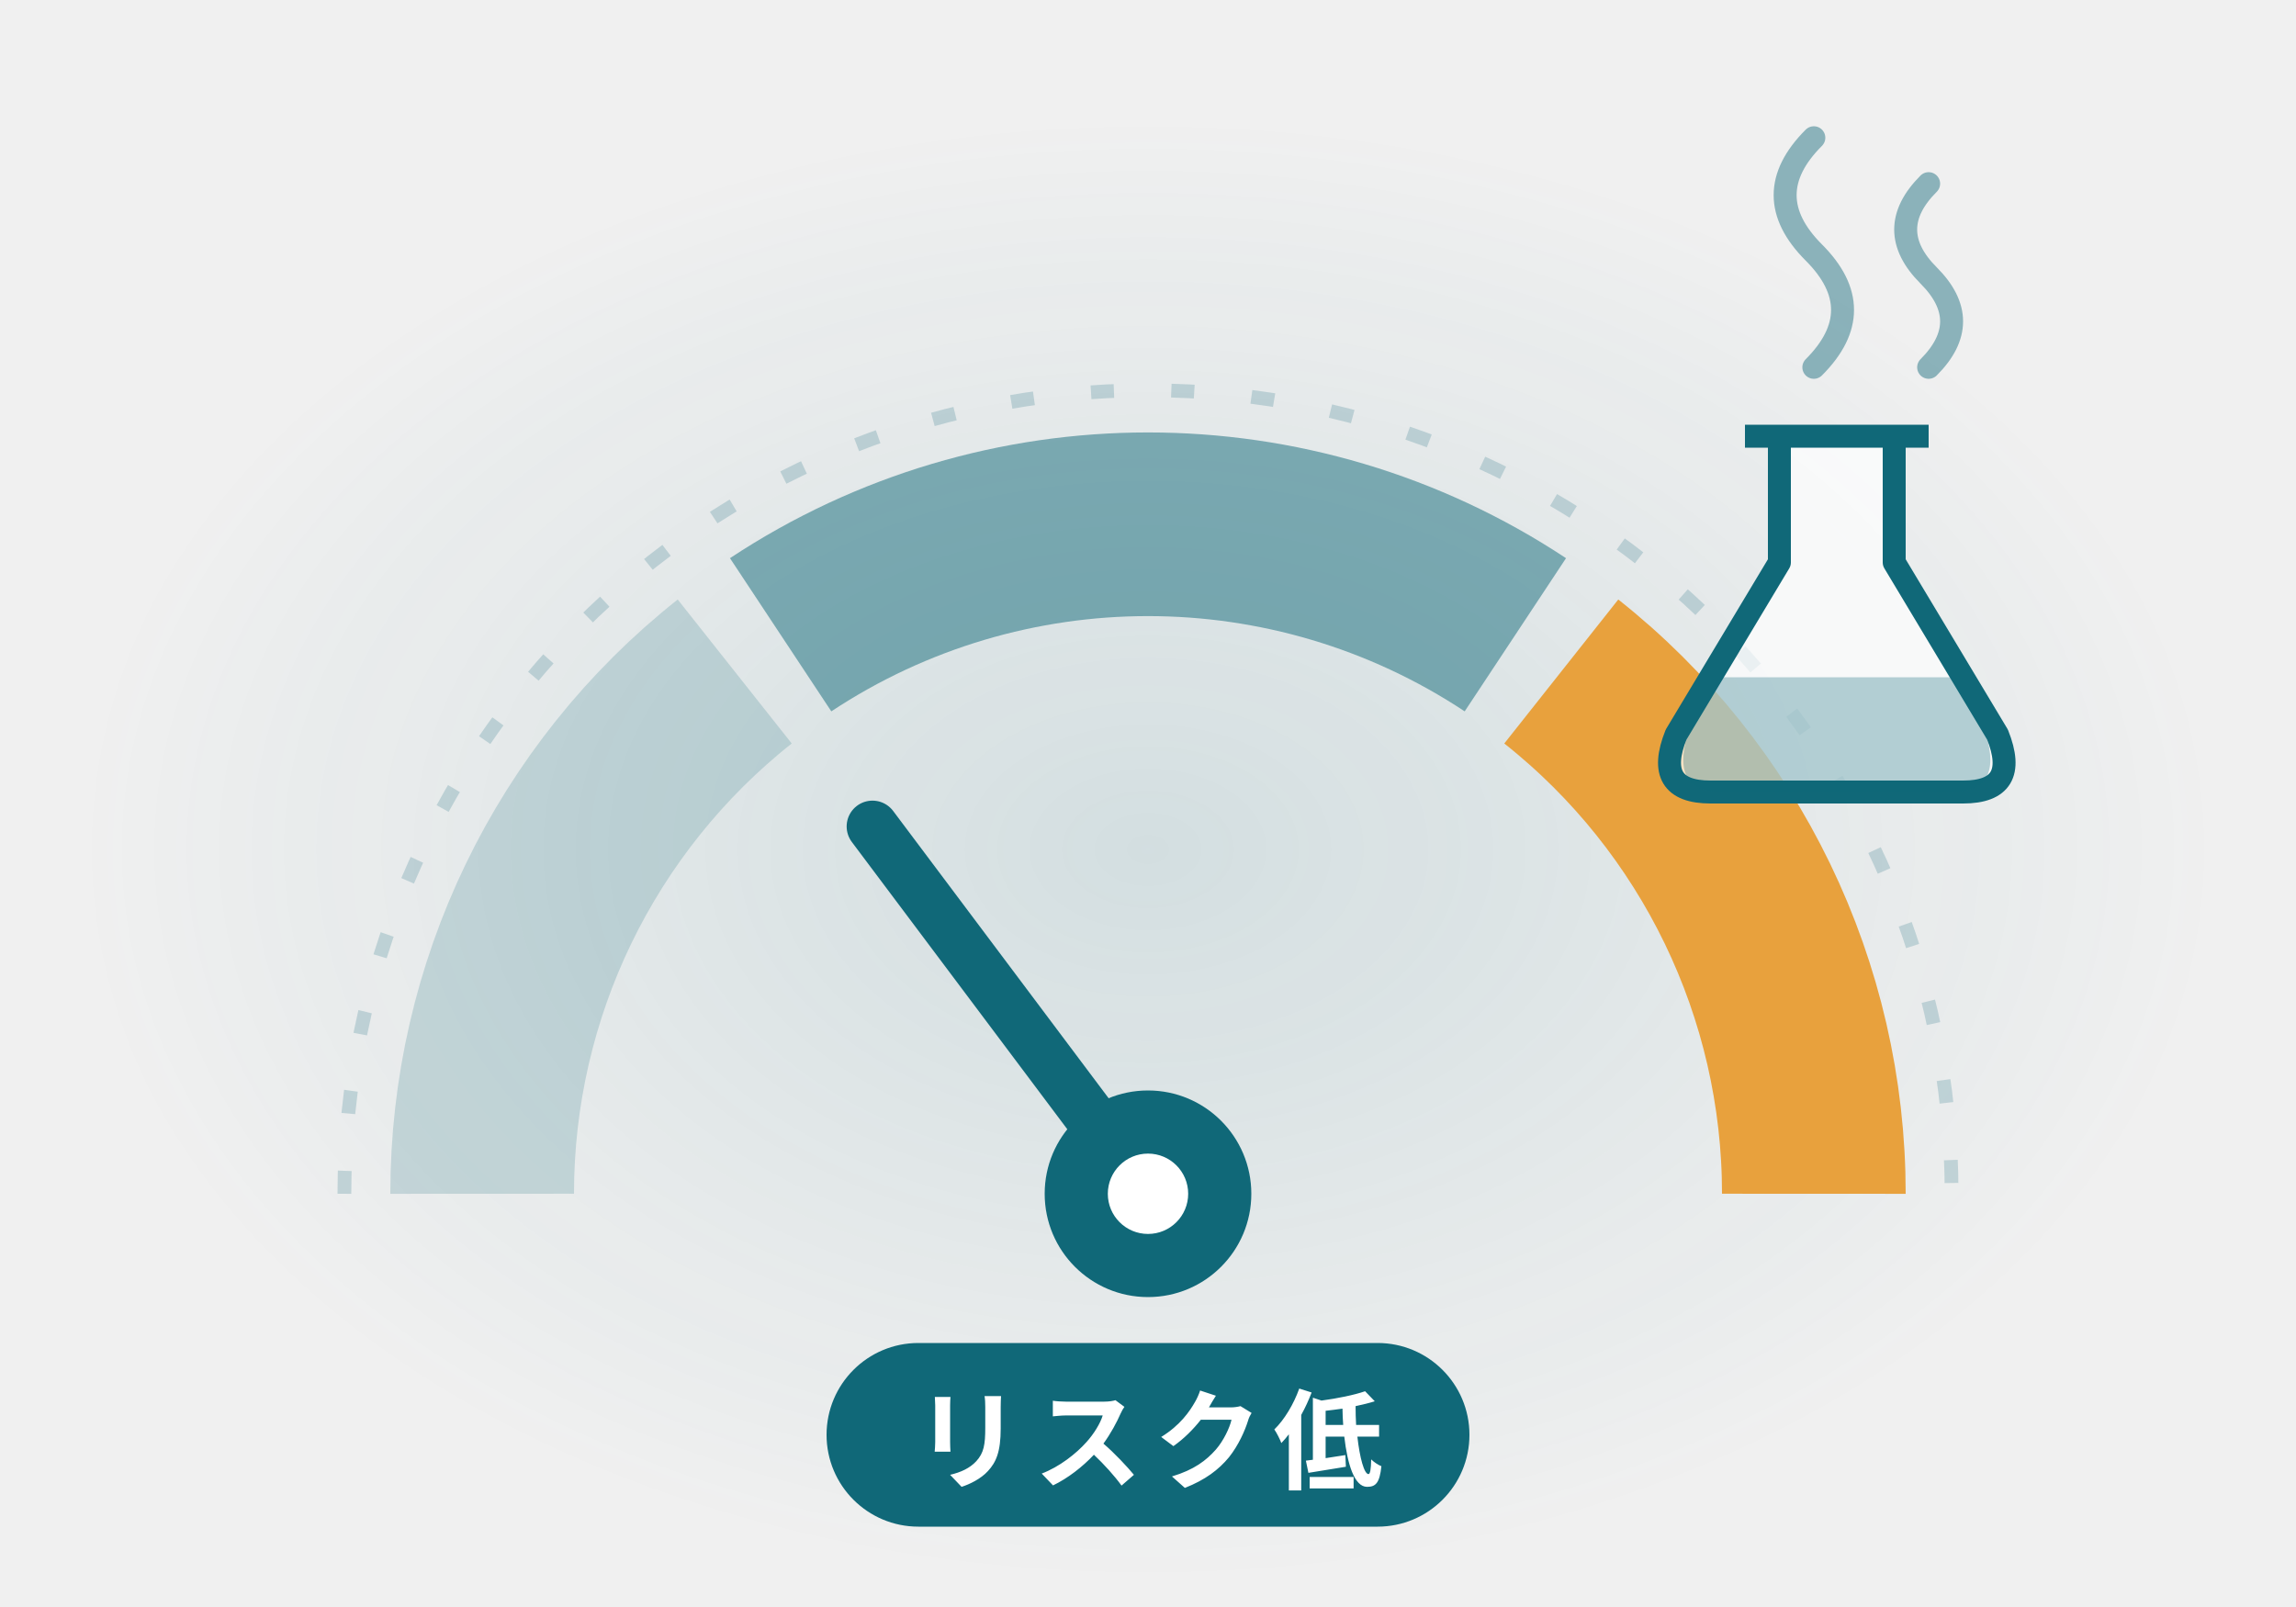
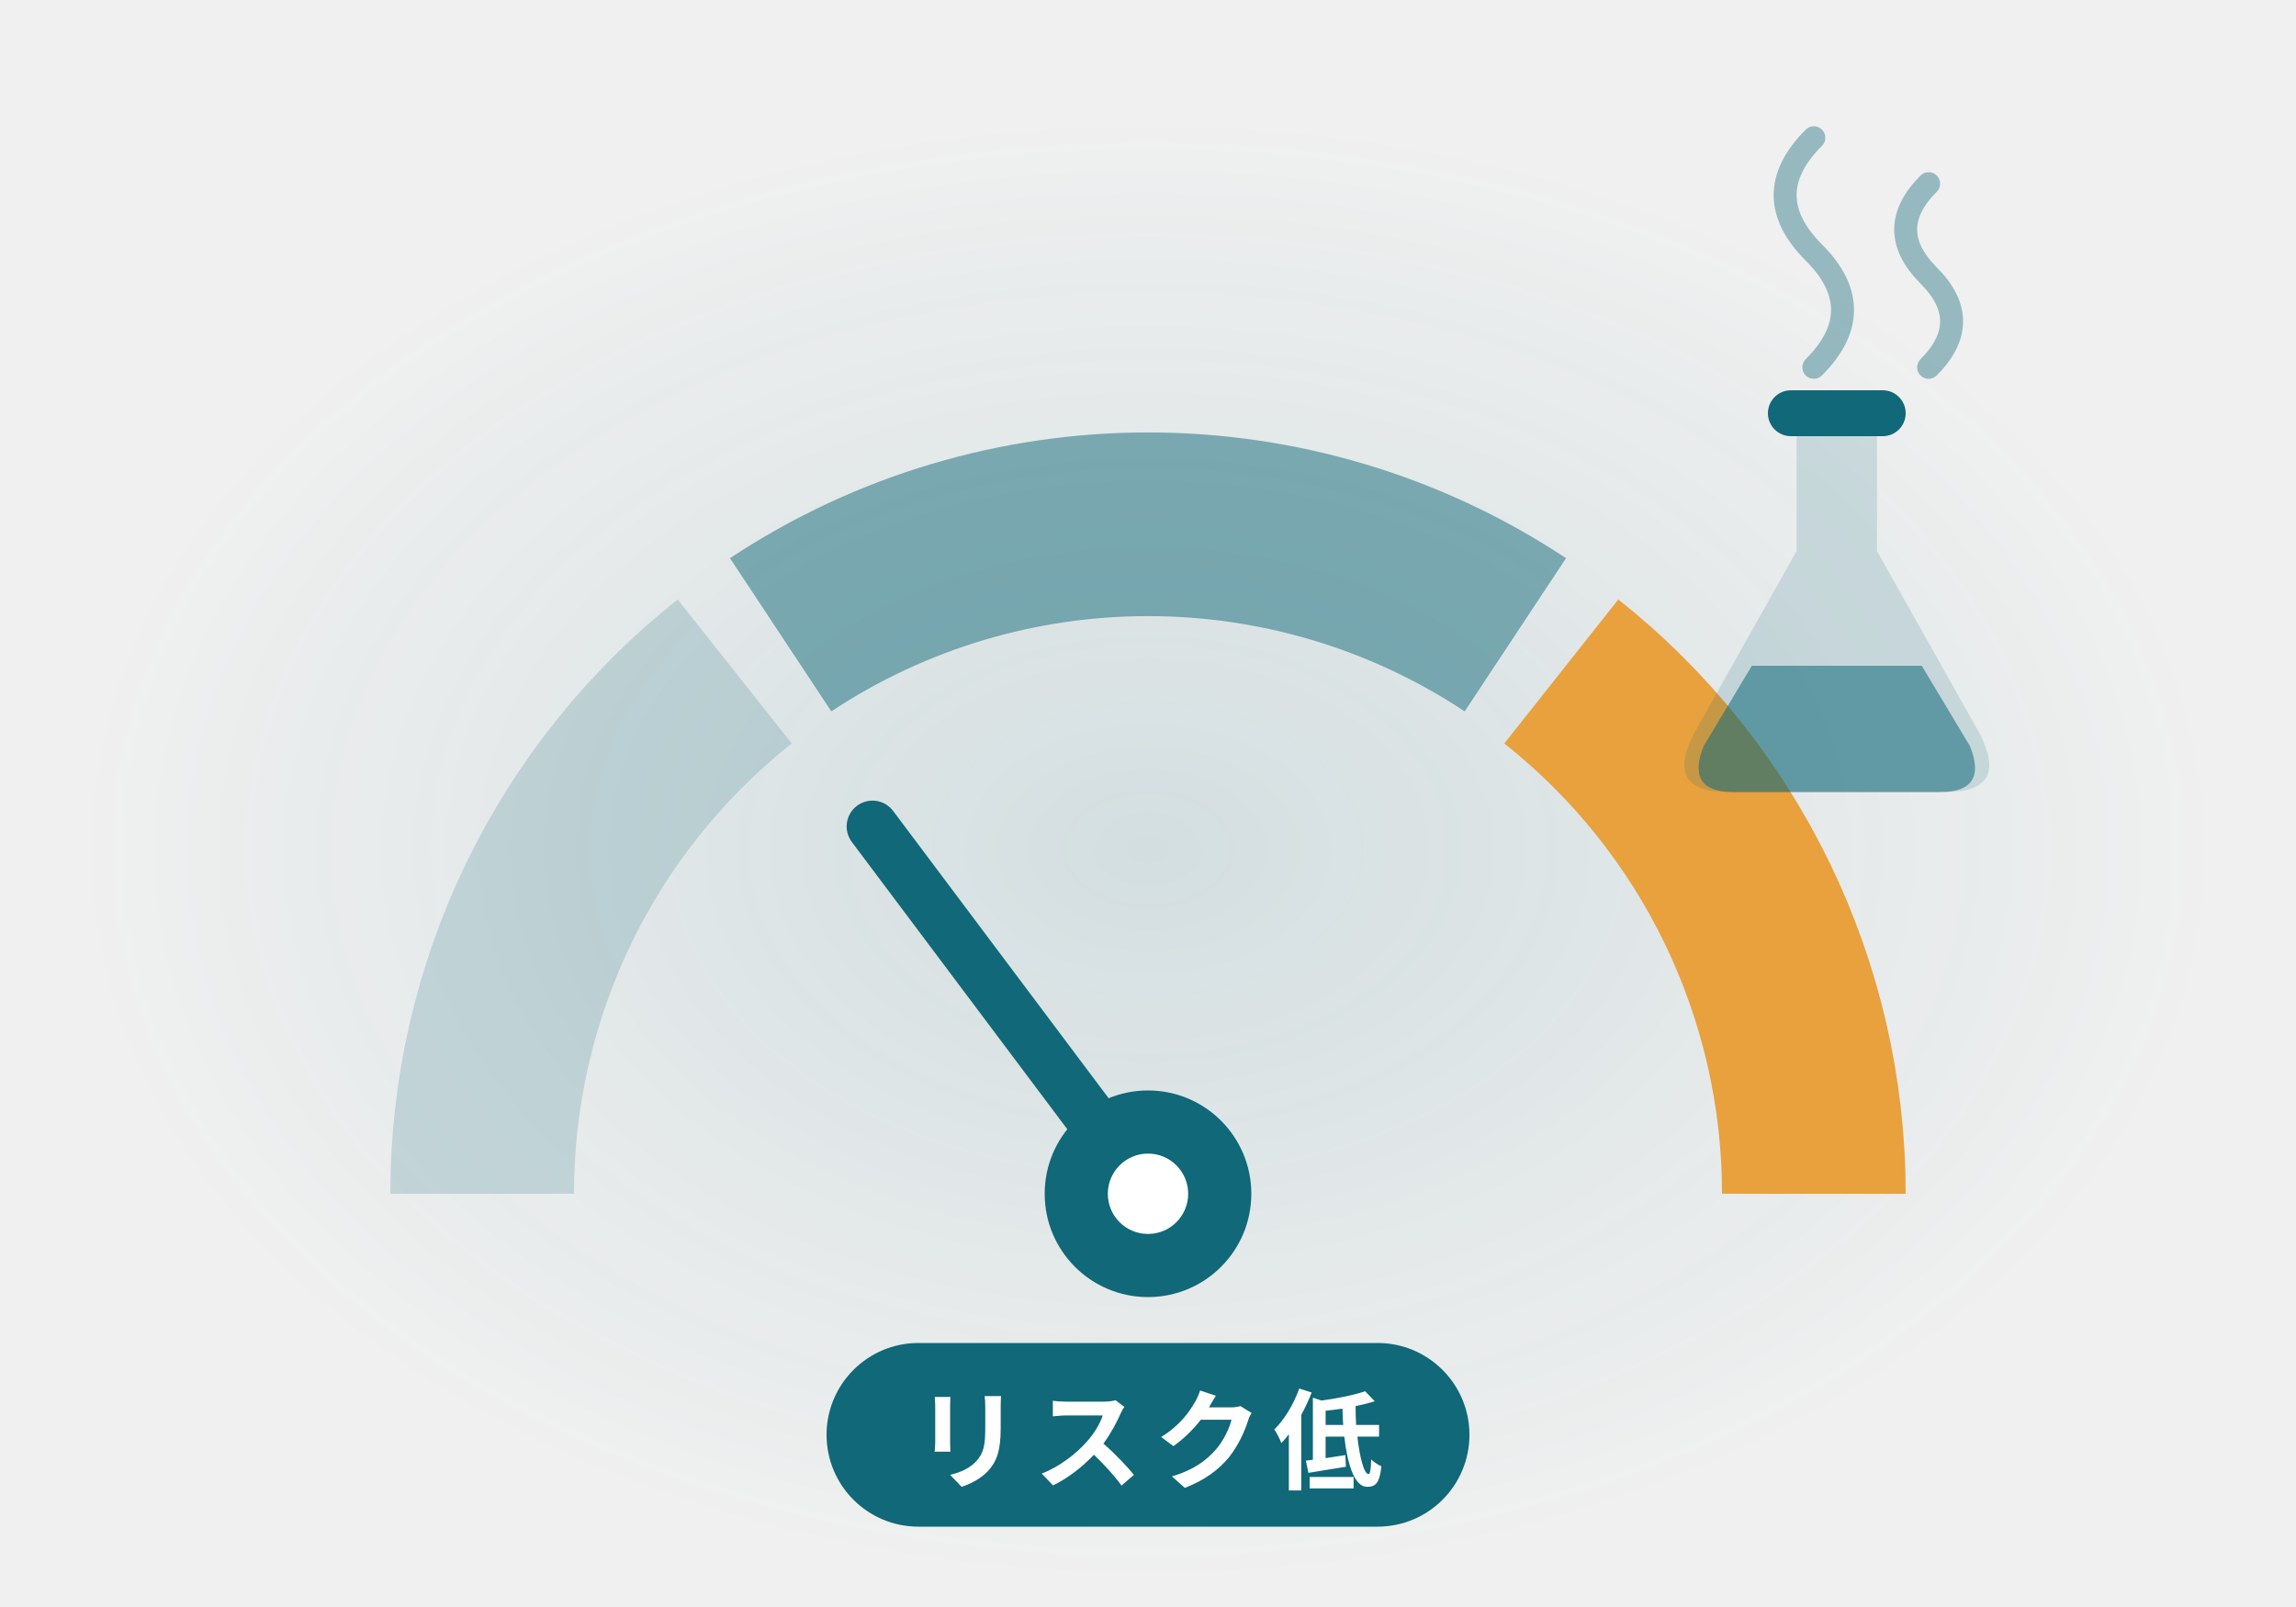
<svg xmlns="http://www.w3.org/2000/svg" viewBox="0 0 200 140" role="img" aria-label="リスクを評価するメーターのイラスト">
  <defs>
    <radialGradient id="bg" cx=".5" cy=".5" r=".5">
      <stop offset="0" stop-color="#106878" stop-opacity=".13" />
      <stop offset="1" stop-color="#106878" stop-opacity="0" />
    </radialGradient>
-     <linearGradient id="gl" x1="0" y1="0" x2="1" y2="1">
-       <stop offset="0" stop-color="#fff" stop-opacity=".95" />
-       <stop offset="1" stop-color="#fff" stop-opacity=".6" />
-     </linearGradient>
+     <filter id="sh" x="-30%" y="-30%" width="160%" height="170%">
+       <feDropShadow dx="0" dy="5" stdDeviation="6" flood-color="#106878" flood-opacity=".2" />
+     </filter>
  </defs>
  <ellipse cx="100" cy="74" rx="92" ry="64" fill="url(#bg)" />
  <g fill="none" stroke-width="16">
    <path d="M42 104 A58 58 0 0 1 64 58.5" stroke="#106878" stroke-opacity=".18" />
    <path d="M68 55.3 A58 58 0 0 1 132 55.3" stroke="#106878" stroke-opacity=".5" />
    <path d="M136 58.5 A58 58 0 0 1 158 104" stroke="#e8a13d" />
  </g>
-   <path d="M30 104 A70 70 0 0 1 170 104" fill="none" stroke="#106878" stroke-opacity=".2" stroke-width="1.2" stroke-dasharray="2 5" />
  <path d="M100 104 L76 72" stroke="#106878" stroke-width="4.5" stroke-linecap="round" />
  <circle cx="100" cy="104" r="9" fill="#106878" />
  <circle cx="100" cy="104" r="3.5" fill="#fff" />
  <rect x="72" y="117" width="56" height="16" rx="8" fill="#106878" />
  <text x="100" y="129" text-anchor="middle" font-family="Noto Sans JP,sans-serif" font-size="9.5" font-weight="700" fill="#fff" letter-spacing=".1em">リスク低</text>
-   <g stroke="#106878" stroke-opacity=".45" stroke-width="2" fill="none" stroke-linecap="round">
+   <g stroke="#106878" stroke-opacity=".4" stroke-width="2" fill="none" stroke-linecap="round">
    <path d="M158 12 q-5 5 0 10 q5 5 0 10" />
    <path d="M168 16 q-4 4 0 8 q4 4 0 8" />
  </g>
-   <path d="M152 38 h16 M155 38 v11 l-9 15 q-2 5 3 5 h22 q5 0 3-5 l-9-15 v-11" fill="#fff" fill-opacity=".7" stroke="#106878" stroke-width="2" stroke-linejoin="round" />
-   <path d="M150 59 h20 l3 5 q1.5 5-3 5 h-20 q-4.5 0-3-5z" fill="#106878" fill-opacity=".3" />
+   <g transform="translate(148 34)">
+     <rect x="6" y="0" width="12" height="4" rx="2" fill="#106878" />
+     <path d="M8.5 4 h7 v10 l9 16 q2.5 5 -3 5 h-19 q-5.5 0 -3 -5 l9 -16z" fill="#106878" fill-opacity=".16" />
+     <path d="M4.6 24 h14.8 l4.2 7 q1.6 4 -2.6 4 h-18 q-4.2 0 -2.6 -4z" fill="#106878" fill-opacity=".55" />
+   </g>
</svg>
